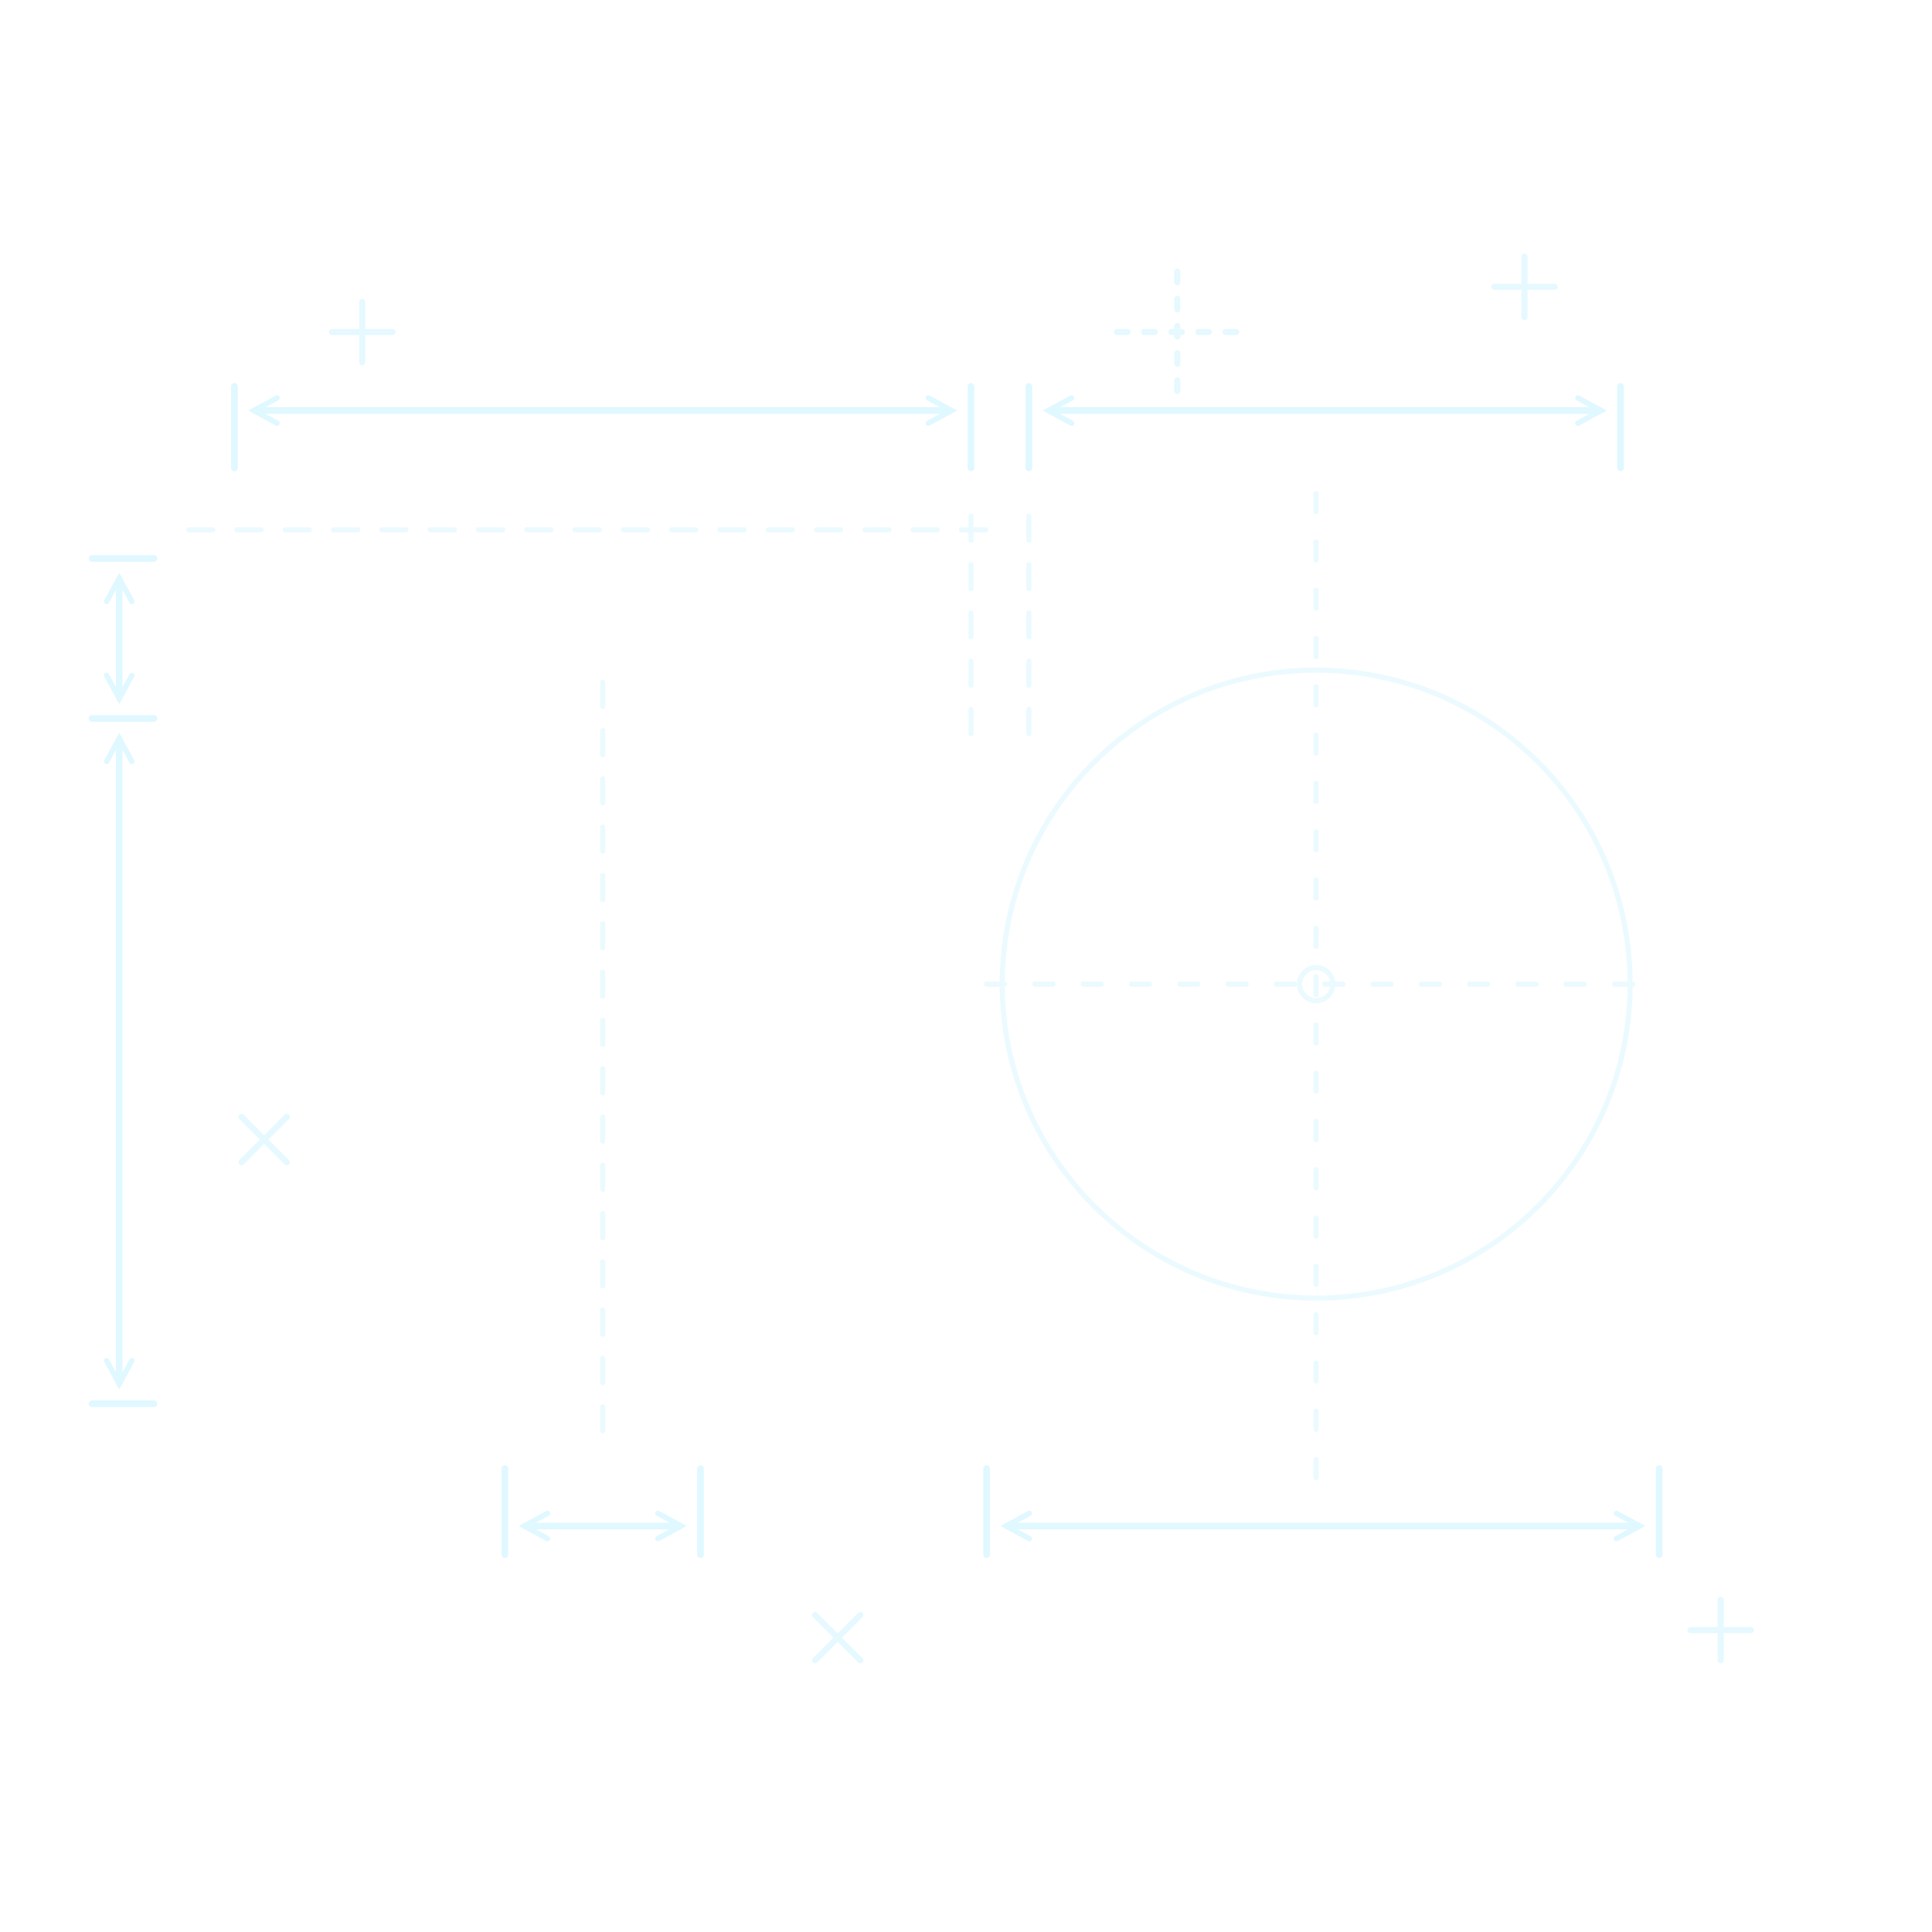
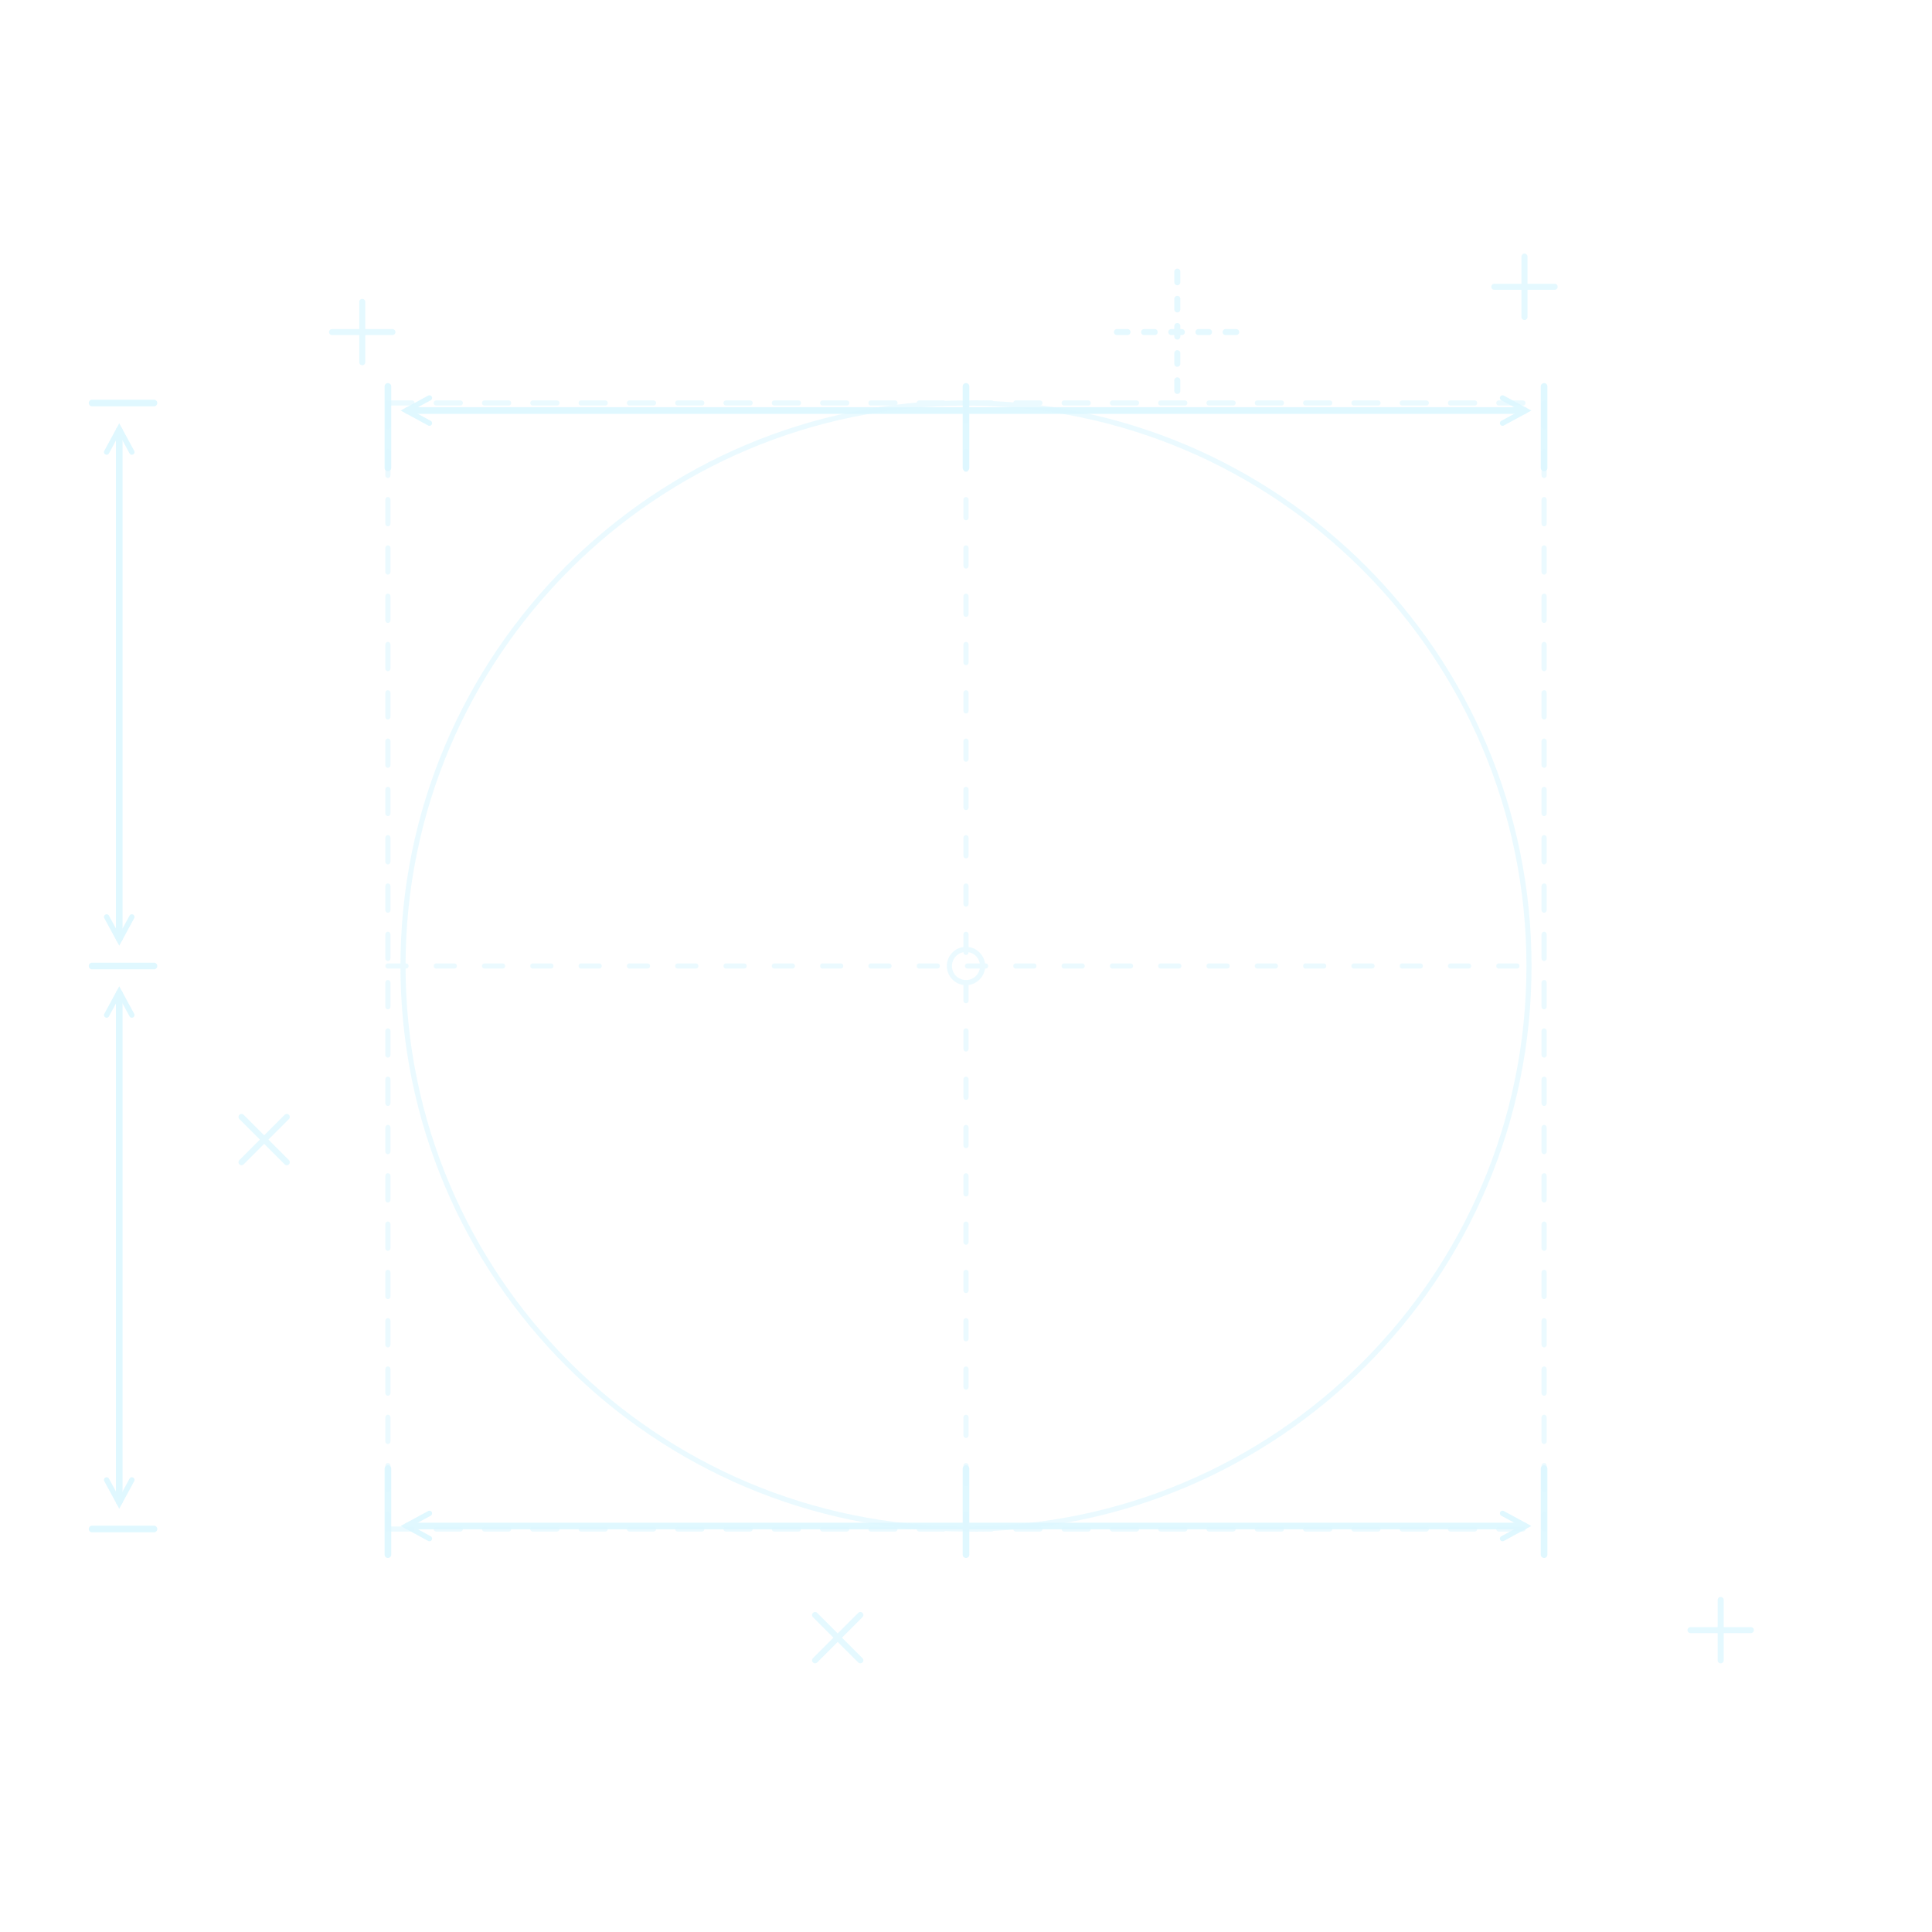
<svg xmlns="http://www.w3.org/2000/svg" width="128" height="128" viewBox="0 0 128 128" fill="none">
  <defs>
    <marker id="arrowStart" markerWidth="5" markerHeight="5" refX="1.2" refY="2.5" orient="auto" markerUnits="strokeWidth">
      <path d="M4.5 0.6L1 2.5L4.5 4.4" fill="none" stroke="#DDF7FF" stroke-width="0.8" stroke-linecap="round" />
    </marker>
    <marker id="arrowEnd" markerWidth="5" markerHeight="5" refX="3.8" refY="2.5" orient="auto" markerUnits="strokeWidth">
      <path d="M0.5 0.6L4 2.5L0.5 4.4" fill="none" stroke="#DDF7FF" stroke-width="0.8" stroke-linecap="round" />
    </marker>
  </defs>
  <g stroke="#DDF7FF" stroke-linecap="round" stroke-linejoin="round">
    <g opacity="0.9" stroke-width="0.44">
-       <path d="M15.531 31V25.6M64.331 31V25.6M68.165 31V25.6M107.365 31V25.6" />
-       <path d="M16.9 27.2H62.96" marker-start="url(#arrowStart)" marker-end="url(#arrowEnd)" />
-       <path d="M69.54 27.2H105.99" marker-start="url(#arrowStart)" marker-end="url(#arrowEnd)" />
-       <path d="M33.451 97.3V103M46.411 97.3V103M65.365 97.3V103M109.925 97.3V103" />
-       <path d="M34.82 101.1H45.04" marker-start="url(#arrowStart)" marker-end="url(#arrowEnd)" />
-       <path d="M66.74 101.1H108.55" marker-start="url(#arrowStart)" marker-end="url(#arrowEnd)" />
-       <path d="M10.2 37H6.1M10.2 47.6H6.1M10.2 93H6.1" />
-       <path d="M7.9 38.4V46.2" marker-start="url(#arrowStart)" marker-end="url(#arrowEnd)" />
-       <path d="M7.9 49V91.6" marker-start="url(#arrowStart)" marker-end="url(#arrowEnd)" />
+       <path d="M25.7 31V25.6M64 31V25.6M102.3 31V25.6" />
+       <path d="M27 27.2H101" marker-start="url(#arrowStart)" marker-end="url(#arrowEnd)" />
+       <path d="M25.7 97.3V103M64 97.3V103M102.3 97.3V103" />
+       <path d="M27 101.1H101" marker-start="url(#arrowStart)" marker-end="url(#arrowEnd)" />
+       <path d="M10.2 26.7H6.1M10.2 64H6.1M10.2 101.3H6.1" />
+       <path d="M7.9 28.5V62.2" marker-start="url(#arrowStart)" marker-end="url(#arrowEnd)" />
+       <path d="M7.9 65.8V99.5" marker-start="url(#arrowStart)" marker-end="url(#arrowEnd)" />
    </g>
    <g opacity="0.58" stroke-width="0.34">
-       <path d="M12.5 35.1H66.8M39.931 94.8V44.5M64.331 34.2V49.9M68.165 34.2V49.9" stroke-dasharray="1.6 1.6" />
-       <path d="M65.365 65.2H109.925M87.2 32.7V98.2" stroke-dasharray="1.2 2" />
-       <circle cx="87.2" cy="65.2" r="20.8" />
-       <circle cx="87.2" cy="65.2" r="1.1" />
+       <path d="M25.7 26.7H102.3M25.7 101.3H102.3M25.7 26.7V101.3M102.3 26.7V101.3" stroke-dasharray="1.6 1.6" />
+       <path d="M64 26.7V101.3M25.7 64H102.3" stroke-dasharray="1.2 2" />
+       <circle cx="64" cy="64" r="37.3" />
+       <circle cx="64" cy="64" r="1.1" />
    </g>
    <g opacity="0.76" stroke-width="0.4">
      <path d="M24 20V24M22 22H26M101 17V21M99 19H103M114 106V110M112 108H116" />
      <path d="M54 107L57 110M57 107L54 110M16 74L19 77M19 74L16 77" />
      <path d="M74 22H82M78 18V26" stroke-dasharray="0.7 1.1" />
    </g>
  </g>
</svg>
